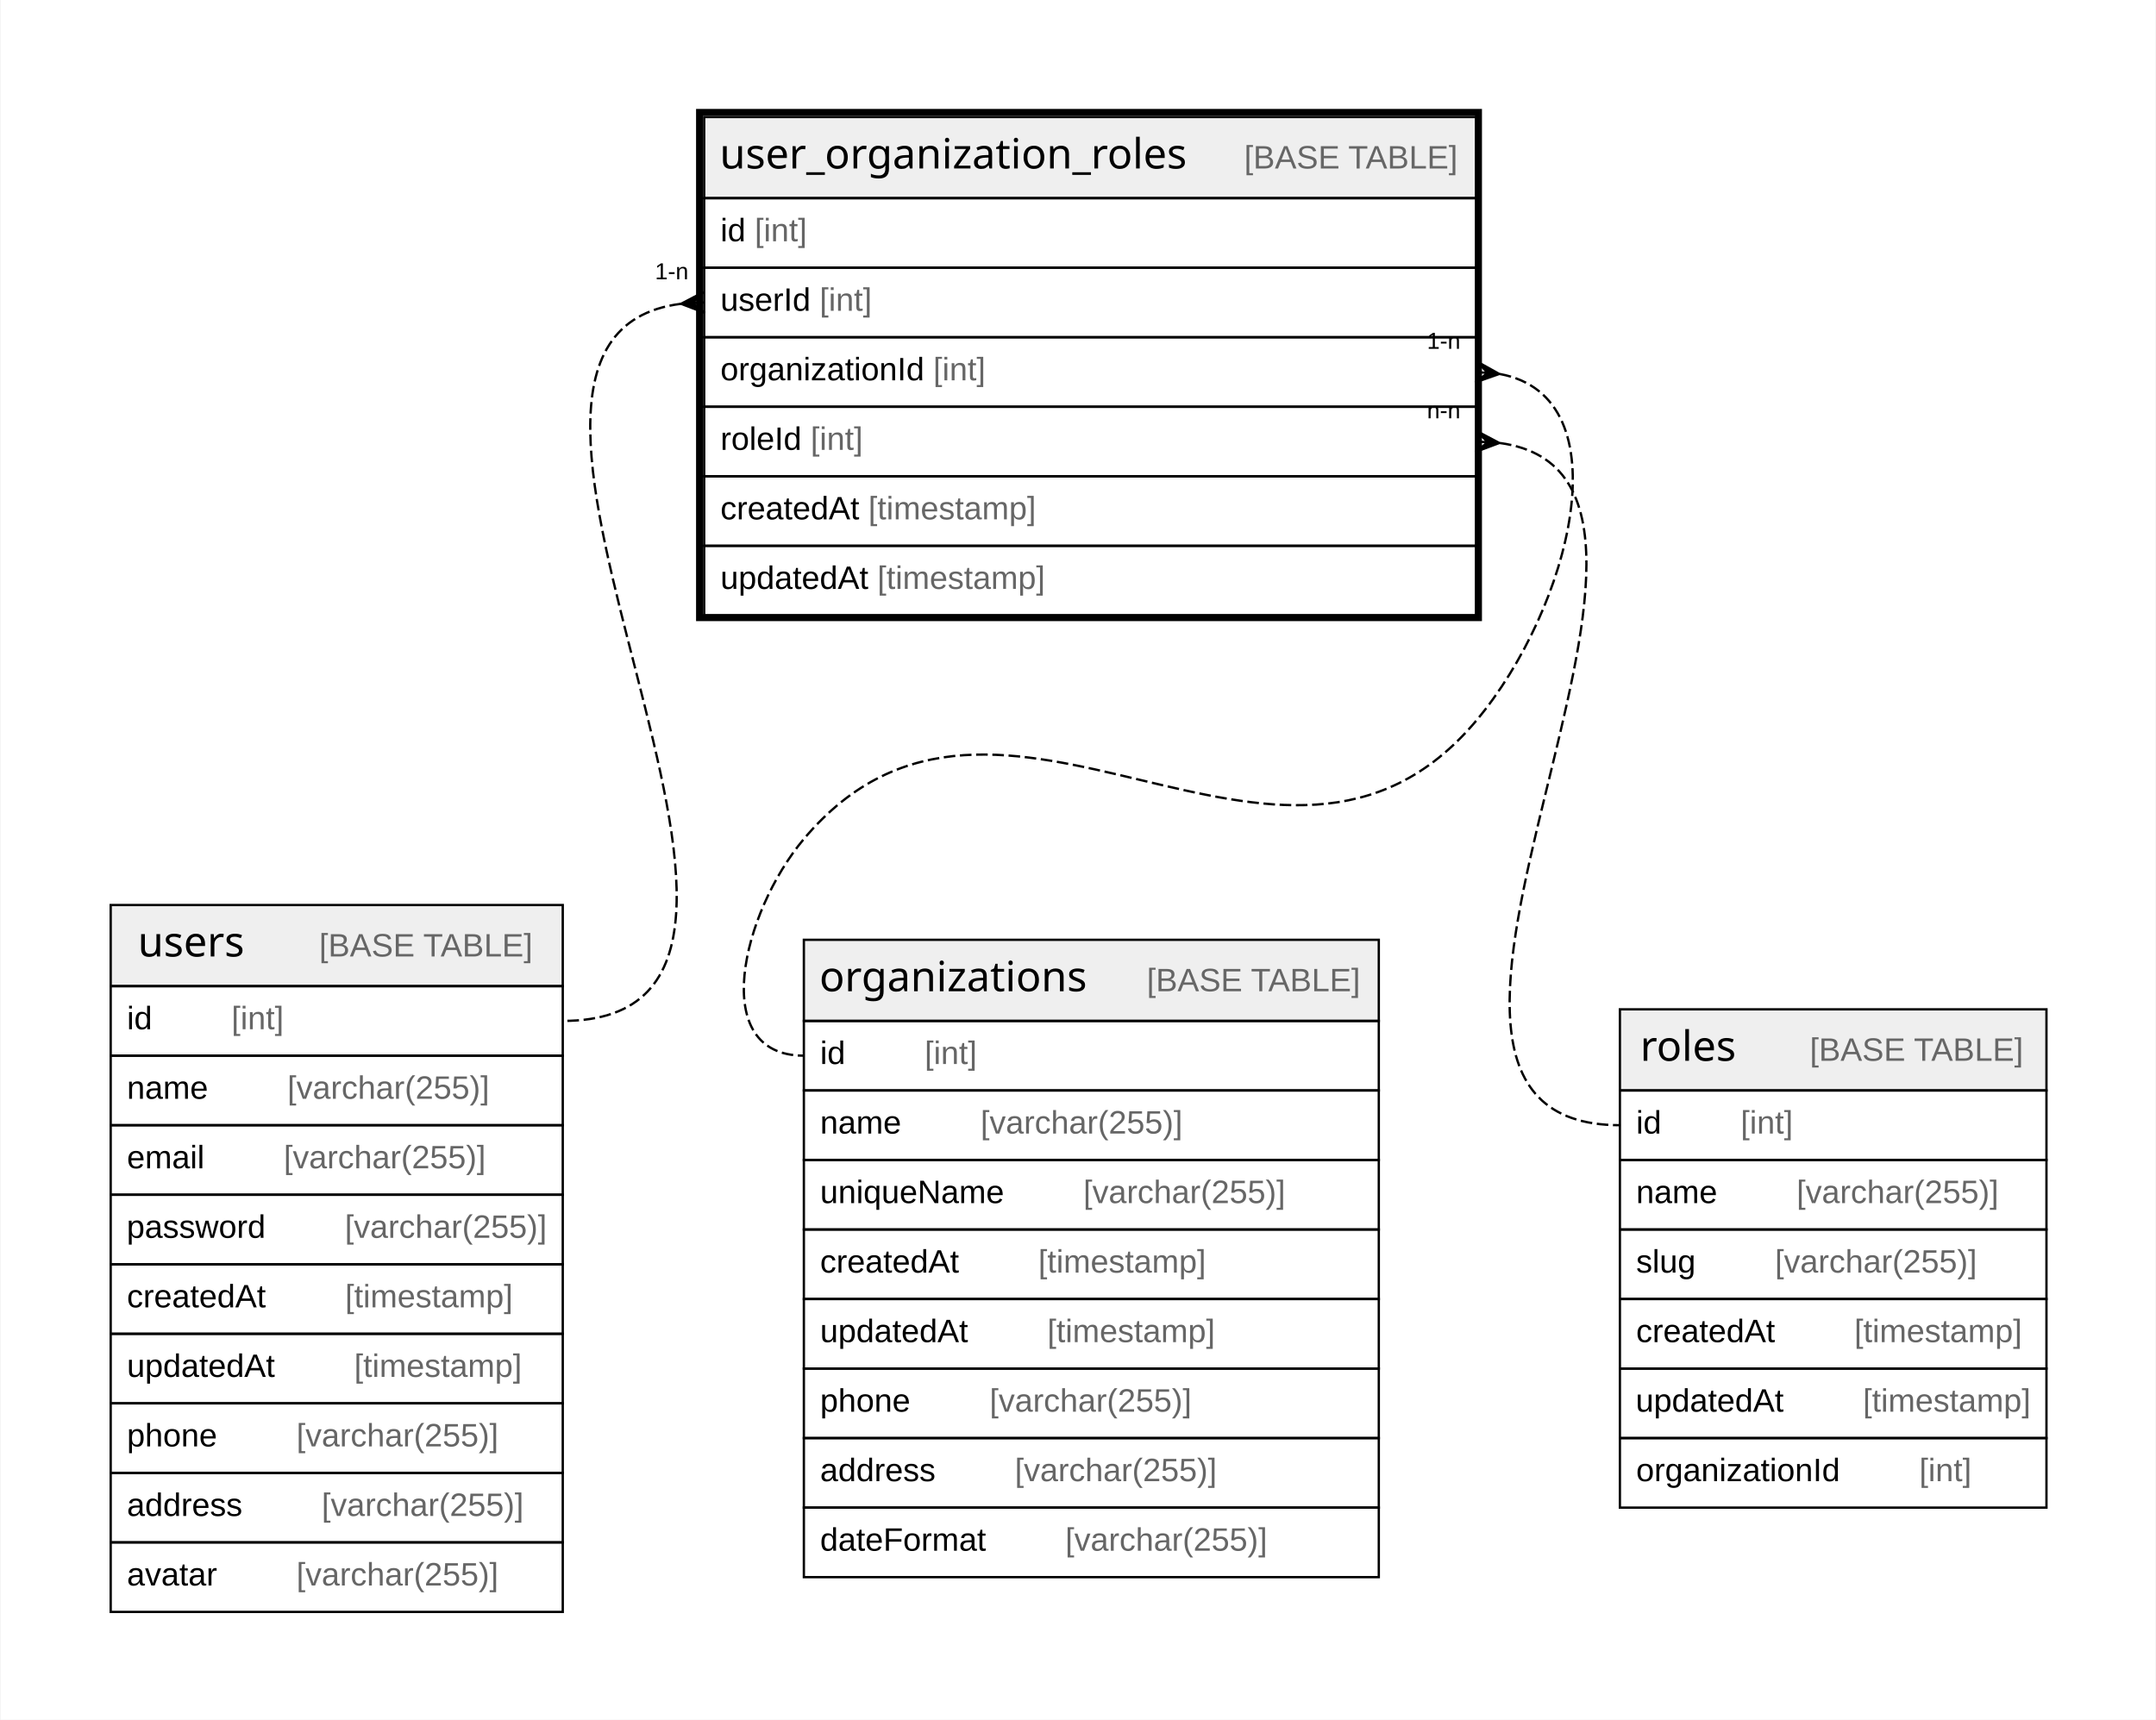
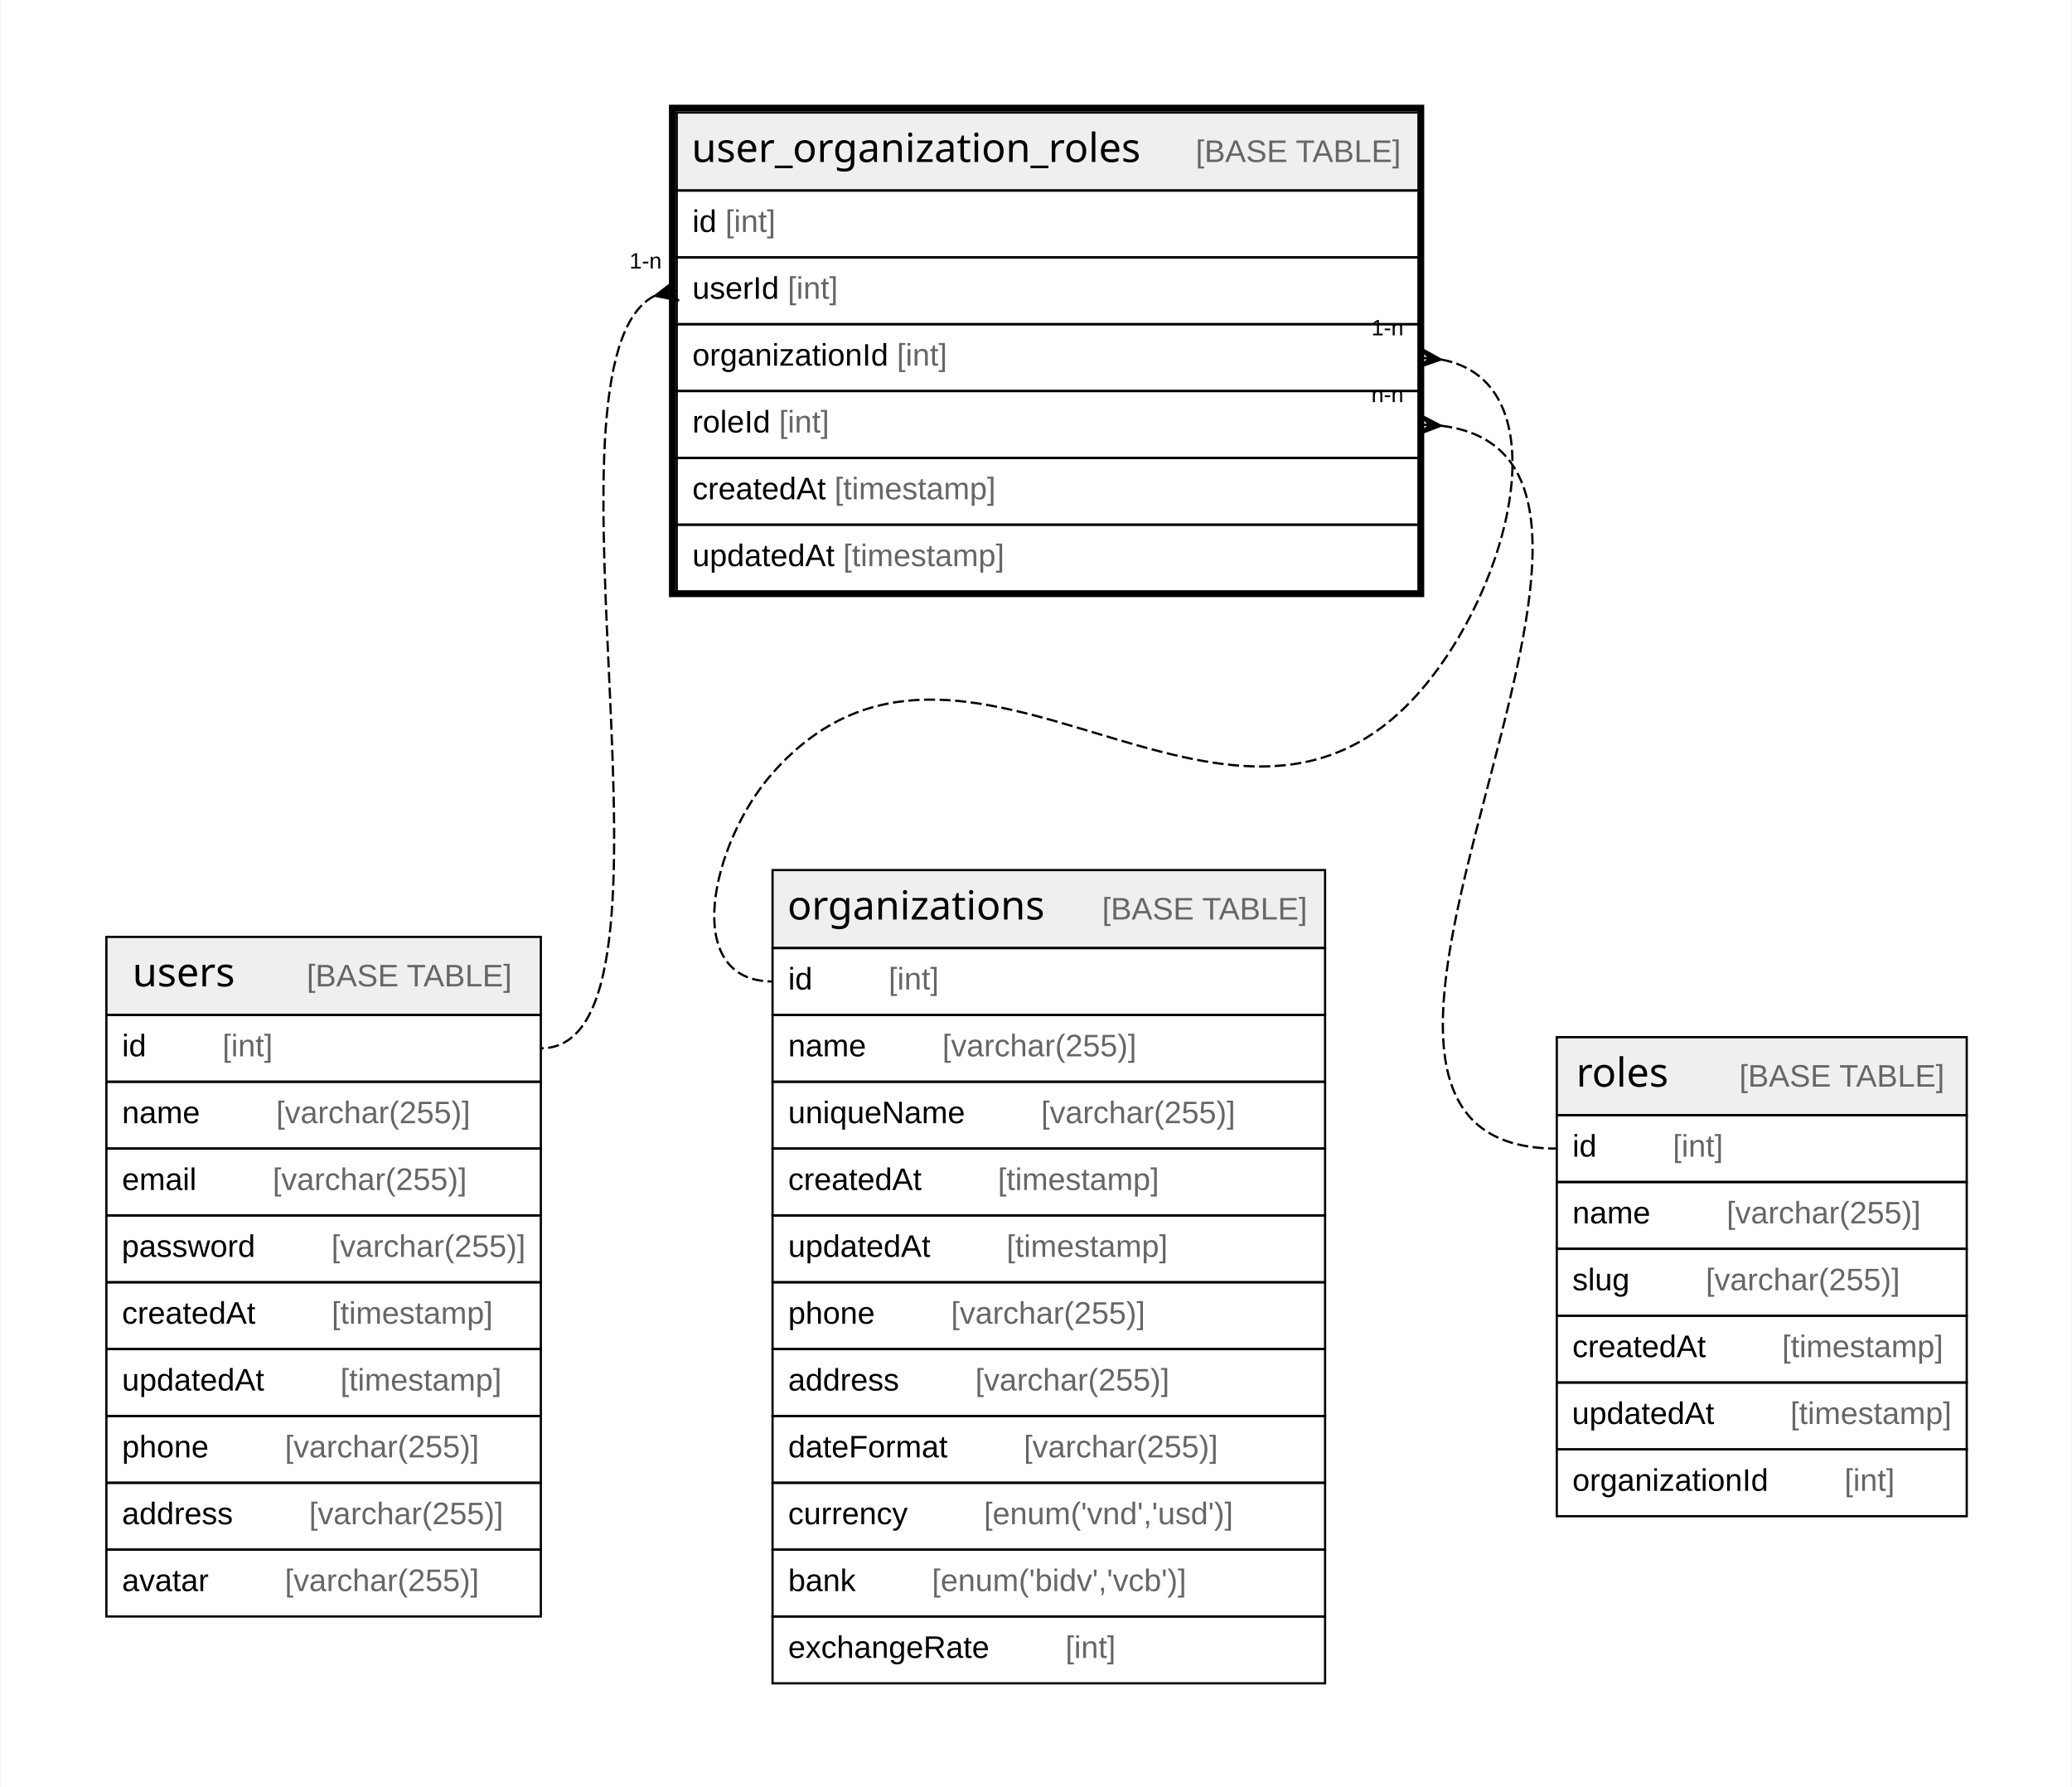
- <svg xmlns="http://www.w3.org/2000/svg" width="930pt" height="742pt" viewBox="0.00 0.00 929.50 742.00">
-   <g id="graph0" class="graph" transform="scale(1 1) rotate(0) translate(4 738)">
-     <polygon fill="#ffffff" stroke="transparent" points="-4,4 -4,-738 925.5,-738 925.5,4 -4,4" />
+ <svg xmlns="http://www.w3.org/2000/svg" width="930pt" height="802pt" viewBox="0.00 0.00 929.50 802.00">
+   <g id="graph0" class="graph" transform="scale(1 1) rotate(0) translate(4 798)">
+     <polygon fill="#ffffff" stroke="transparent" points="-4,4 -4,-798 925.5,-798 925.5,4 -4,4" />
    <g id="node1" class="node">
-       <polygon fill="#efefef" stroke="transparent" points="299.5,-652.5 299.5,-687.5 632.5,-687.5 632.5,-652.5 299.5,-652.5" />
-       <polygon fill="none" stroke="#000000" points="299.5,-652.5 299.5,-687.5 632.5,-687.5 632.5,-652.5 299.5,-652.5" />
-       <text text-anchor="start" x="306.195" y="-665.3" font-family="Arial Bold" font-size="18.00" fill="#000000">user_organization_roles</text>
-       <text text-anchor="start" x="498.237" y="-665.3" font-family="Arial" font-size="14.00" fill="#000000">    </text>
-       <text text-anchor="start" x="532.442" y="-665.3" font-family="Arial" font-size="14.00" fill="#666666">[BASE TABLE]</text>
+       <polygon fill="#efefef" stroke="transparent" points="299.5,-712.5 299.5,-747.5 632.5,-747.5 632.5,-712.5 299.5,-712.5" />
+       <polygon fill="none" stroke="#000000" points="299.5,-712.5 299.5,-747.5 632.5,-747.5 632.5,-712.5 299.5,-712.5" />
+       <text text-anchor="start" x="306.195" y="-725.3" font-family="Arial Bold" font-size="18.00" fill="#000000">user_organization_roles</text>
+       <text text-anchor="start" x="498.237" y="-725.3" font-family="Arial" font-size="14.00" fill="#000000">    </text>
+       <text text-anchor="start" x="532.442" y="-725.3" font-family="Arial" font-size="14.00" fill="#666666">[BASE TABLE]</text>
+       <polygon fill="none" stroke="#000000" points="299.5,-682.5 299.5,-712.5 632.5,-712.5 632.5,-682.5 299.5,-682.5" />
+       <text text-anchor="start" x="306.5" y="-693.9" font-family="Arial" font-size="14.00" fill="#000000">id </text>
+       <text text-anchor="start" x="321.28" y="-693.9" font-family="Arial" font-size="14.00" fill="#666666">[int]</text>
+       <polygon fill="none" stroke="#000000" points="299.5,-652.5 299.5,-682.5 632.5,-682.5 632.5,-652.5 299.5,-652.5" />
+       <text text-anchor="start" x="306.5" y="-663.9" font-family="Arial" font-size="14.00" fill="#000000">userId </text>
+       <text text-anchor="start" x="349.29" y="-663.9" font-family="Arial" font-size="14.00" fill="#666666">[int]</text>
      <polygon fill="none" stroke="#000000" points="299.5,-622.5 299.5,-652.5 632.5,-652.5 632.5,-622.5 299.5,-622.5" />
-       <text text-anchor="start" x="306.5" y="-633.9" font-family="Arial" font-size="14.00" fill="#000000">id </text>
-       <text text-anchor="start" x="321.28" y="-633.9" font-family="Arial" font-size="14.00" fill="#666666">[int]</text>
+       <text text-anchor="start" x="306.5" y="-633.9" font-family="Arial" font-size="14.00" fill="#000000">organizationId </text>
+       <text text-anchor="start" x="398.306" y="-633.9" font-family="Arial" font-size="14.00" fill="#666666">[int]</text>
      <polygon fill="none" stroke="#000000" points="299.5,-592.5 299.5,-622.5 632.5,-622.5 632.5,-592.5 299.5,-592.5" />
-       <text text-anchor="start" x="306.5" y="-603.9" font-family="Arial" font-size="14.00" fill="#000000">userId </text>
-       <text text-anchor="start" x="349.29" y="-603.9" font-family="Arial" font-size="14.00" fill="#666666">[int]</text>
+       <text text-anchor="start" x="306.5" y="-603.9" font-family="Arial" font-size="14.00" fill="#000000">roleId </text>
+       <text text-anchor="start" x="345.396" y="-603.9" font-family="Arial" font-size="14.00" fill="#666666">[int]</text>
      <polygon fill="none" stroke="#000000" points="299.5,-562.5 299.5,-592.5 632.5,-592.5 632.5,-562.5 299.5,-562.5" />
-       <text text-anchor="start" x="306.5" y="-573.9" font-family="Arial" font-size="14.00" fill="#000000">organizationId </text>
-       <text text-anchor="start" x="398.306" y="-573.9" font-family="Arial" font-size="14.00" fill="#666666">[int]</text>
+       <text text-anchor="start" x="306.5" y="-573.9" font-family="Arial" font-size="14.00" fill="#000000">createdAt </text>
+       <text text-anchor="start" x="370.299" y="-573.9" font-family="Arial" font-size="14.00" fill="#666666">[timestamp]</text>
      <polygon fill="none" stroke="#000000" points="299.5,-532.5 299.5,-562.5 632.5,-562.5 632.5,-532.5 299.5,-532.5" />
-       <text text-anchor="start" x="306.5" y="-543.9" font-family="Arial" font-size="14.00" fill="#000000">roleId </text>
-       <text text-anchor="start" x="345.396" y="-543.9" font-family="Arial" font-size="14.00" fill="#666666">[int]</text>
-       <polygon fill="none" stroke="#000000" points="299.5,-502.5 299.5,-532.5 632.5,-532.5 632.5,-502.5 299.5,-502.5" />
-       <text text-anchor="start" x="306.5" y="-513.9" font-family="Arial" font-size="14.00" fill="#000000">createdAt </text>
-       <text text-anchor="start" x="370.299" y="-513.9" font-family="Arial" font-size="14.00" fill="#666666">[timestamp]</text>
-       <polygon fill="none" stroke="#000000" points="299.5,-472.5 299.5,-502.5 632.5,-502.5 632.5,-472.5 299.5,-472.5" />
-       <text text-anchor="start" x="306.5" y="-483.9" font-family="Arial" font-size="14.00" fill="#000000">updatedAt </text>
-       <text text-anchor="start" x="374.204" y="-483.9" font-family="Arial" font-size="14.00" fill="#666666">[timestamp]</text>
-       <polygon fill="none" stroke="#000000" stroke-width="3" points="297.5,-471.5 297.5,-689.5 633.5,-689.5 633.5,-471.5 297.5,-471.5" />
+       <text text-anchor="start" x="306.5" y="-543.9" font-family="Arial" font-size="14.00" fill="#000000">updatedAt </text>
+       <text text-anchor="start" x="374.204" y="-543.9" font-family="Arial" font-size="14.00" fill="#666666">[timestamp]</text>
+       <polygon fill="none" stroke="#000000" stroke-width="3" points="297.5,-531.5 297.5,-749.5 633.5,-749.5 633.5,-531.5 297.5,-531.5" />
    </g>
    <g id="node2" class="node">
-       <polygon fill="#efefef" stroke="transparent" points="43.5,-312.5 43.5,-347.5 238.5,-347.5 238.5,-312.5 43.5,-312.5" />
-       <polygon fill="none" stroke="#000000" points="43.5,-312.5 43.5,-347.5 238.5,-347.5 238.5,-312.5 43.5,-312.5" />
-       <text text-anchor="start" x="55.214" y="-325.3" font-family="Arial Bold" font-size="18.00" fill="#000000">users</text>
-       <text text-anchor="start" x="99.218" y="-325.3" font-family="Arial" font-size="14.00" fill="#000000">    </text>
-       <text text-anchor="start" x="133.423" y="-325.3" font-family="Arial" font-size="14.00" fill="#666666">[BASE TABLE]</text>
+       <polygon fill="#efefef" stroke="transparent" points="43.5,-342.5 43.5,-377.5 238.5,-377.5 238.5,-342.5 43.5,-342.5" />
+       <polygon fill="none" stroke="#000000" points="43.5,-342.5 43.5,-377.5 238.5,-377.5 238.5,-342.5 43.5,-342.5" />
+       <text text-anchor="start" x="55.214" y="-355.3" font-family="Arial Bold" font-size="18.00" fill="#000000">users</text>
+       <text text-anchor="start" x="99.218" y="-355.3" font-family="Arial" font-size="14.00" fill="#000000">    </text>
+       <text text-anchor="start" x="133.423" y="-355.3" font-family="Arial" font-size="14.00" fill="#666666">[BASE TABLE]</text>
+       <polygon fill="none" stroke="#000000" points="43.5,-312.5 43.5,-342.5 238.5,-342.5 238.5,-312.5 43.5,-312.5" />
+       <text text-anchor="start" x="50.5" y="-323.9" font-family="Arial" font-size="14.00" fill="#000000">id    </text>
+       <text text-anchor="start" x="95.594" y="-323.9" font-family="Arial" font-size="14.00" fill="#666666">[int]</text>
      <polygon fill="none" stroke="#000000" points="43.5,-282.5 43.5,-312.5 238.5,-312.5 238.5,-282.5 43.5,-282.5" />
-       <text text-anchor="start" x="50.5" y="-293.9" font-family="Arial" font-size="14.00" fill="#000000">id    </text>
-       <text text-anchor="start" x="95.594" y="-293.9" font-family="Arial" font-size="14.00" fill="#666666">[int]</text>
+       <text text-anchor="start" x="50.5" y="-293.9" font-family="Arial" font-size="14.00" fill="#000000">name    </text>
+       <text text-anchor="start" x="119.713" y="-293.9" font-family="Arial" font-size="14.00" fill="#666666">[varchar(255)]</text>
      <polygon fill="none" stroke="#000000" points="43.5,-252.5 43.5,-282.5 238.5,-282.5 238.5,-252.5 43.5,-252.5" />
-       <text text-anchor="start" x="50.5" y="-263.9" font-family="Arial" font-size="14.00" fill="#000000">name    </text>
-       <text text-anchor="start" x="119.713" y="-263.9" font-family="Arial" font-size="14.00" fill="#666666">[varchar(255)]</text>
+       <text text-anchor="start" x="50.5" y="-263.9" font-family="Arial" font-size="14.00" fill="#000000">email    </text>
+       <text text-anchor="start" x="118.144" y="-263.9" font-family="Arial" font-size="14.00" fill="#666666">[varchar(255)]</text>
      <polygon fill="none" stroke="#000000" points="43.5,-222.5 43.5,-252.5 238.5,-252.5 238.5,-222.5 43.5,-222.5" />
-       <text text-anchor="start" x="50.5" y="-233.9" font-family="Arial" font-size="14.00" fill="#000000">email    </text>
-       <text text-anchor="start" x="118.144" y="-233.9" font-family="Arial" font-size="14.00" fill="#666666">[varchar(255)]</text>
+       <text text-anchor="start" x="50.389" y="-233.9" font-family="Arial" font-size="14.00" fill="#000000">password    </text>
+       <text text-anchor="start" x="144.492" y="-233.9" font-family="Arial" font-size="14.00" fill="#666666">[varchar(255)]</text>
      <polygon fill="none" stroke="#000000" points="43.5,-192.5 43.5,-222.5 238.5,-222.5 238.5,-192.5 43.5,-192.5" />
-       <text text-anchor="start" x="50.389" y="-203.9" font-family="Arial" font-size="14.00" fill="#000000">password    </text>
-       <text text-anchor="start" x="144.492" y="-203.9" font-family="Arial" font-size="14.00" fill="#666666">[varchar(255)]</text>
+       <text text-anchor="start" x="50.5" y="-203.9" font-family="Arial" font-size="14.00" fill="#000000">createdAt    </text>
+       <text text-anchor="start" x="144.614" y="-203.9" font-family="Arial" font-size="14.00" fill="#666666">[timestamp]</text>
      <polygon fill="none" stroke="#000000" points="43.5,-162.5 43.5,-192.5 238.5,-192.5 238.5,-162.5 43.5,-162.5" />
-       <text text-anchor="start" x="50.5" y="-173.9" font-family="Arial" font-size="14.00" fill="#000000">createdAt    </text>
-       <text text-anchor="start" x="144.614" y="-173.9" font-family="Arial" font-size="14.00" fill="#666666">[timestamp]</text>
+       <text text-anchor="start" x="50.5" y="-173.9" font-family="Arial" font-size="14.00" fill="#000000">updatedAt    </text>
+       <text text-anchor="start" x="148.518" y="-173.9" font-family="Arial" font-size="14.00" fill="#666666">[timestamp]</text>
      <polygon fill="none" stroke="#000000" points="43.5,-132.5 43.5,-162.5 238.5,-162.5 238.5,-132.5 43.5,-132.5" />
-       <text text-anchor="start" x="50.5" y="-143.9" font-family="Arial" font-size="14.00" fill="#000000">updatedAt    </text>
-       <text text-anchor="start" x="148.518" y="-143.9" font-family="Arial" font-size="14.00" fill="#666666">[timestamp]</text>
+       <text text-anchor="start" x="50.5" y="-143.9" font-family="Arial" font-size="14.00" fill="#000000">phone    </text>
+       <text text-anchor="start" x="123.618" y="-143.9" font-family="Arial" font-size="14.00" fill="#666666">[varchar(255)]</text>
      <polygon fill="none" stroke="#000000" points="43.5,-102.5 43.5,-132.5 238.5,-132.5 238.5,-102.5 43.5,-102.5" />
-       <text text-anchor="start" x="50.5" y="-113.9" font-family="Arial" font-size="14.00" fill="#000000">phone    </text>
-       <text text-anchor="start" x="123.618" y="-113.9" font-family="Arial" font-size="14.00" fill="#666666">[varchar(255)]</text>
+       <text text-anchor="start" x="50.5" y="-113.9" font-family="Arial" font-size="14.00" fill="#000000">address    </text>
+       <text text-anchor="start" x="134.496" y="-113.9" font-family="Arial" font-size="14.00" fill="#666666">[varchar(255)]</text>
      <polygon fill="none" stroke="#000000" points="43.5,-72.5 43.5,-102.5 238.5,-102.5 238.5,-72.5 43.5,-72.5" />
-       <text text-anchor="start" x="50.5" y="-83.9" font-family="Arial" font-size="14.00" fill="#000000">address    </text>
-       <text text-anchor="start" x="134.496" y="-83.9" font-family="Arial" font-size="14.00" fill="#666666">[varchar(255)]</text>
-       <polygon fill="none" stroke="#000000" points="43.5,-42.5 43.5,-72.5 238.5,-72.5 238.5,-42.5 43.5,-42.5" />
-       <text text-anchor="start" x="50.5" y="-53.9" font-family="Arial" font-size="14.00" fill="#000000">avatar    </text>
-       <text text-anchor="start" x="123.604" y="-53.9" font-family="Arial" font-size="14.00" fill="#666666">[varchar(255)]</text>
+       <text text-anchor="start" x="50.5" y="-83.9" font-family="Arial" font-size="14.00" fill="#000000">avatar    </text>
+       <text text-anchor="start" x="123.604" y="-83.9" font-family="Arial" font-size="14.00" fill="#666666">[varchar(255)]</text>
    </g>
    <g id="edge1" class="edge">
-       <path fill="none" stroke="#000000" stroke-dasharray="5,2" d="M289.489,-606.911C170.012,-591.958 375.354,-297.5 238.5,-297.5" />
-       <polygon fill="#000000" stroke="#000000" points="289.517,-606.912 299.236,-611.992 294.509,-607.206 299.5,-607.5 299.5,-607.5 299.5,-607.5 294.509,-607.206 299.764,-603.008 289.517,-606.912 289.517,-606.912" />
-       <text text-anchor="start" x="278.276" y="-617.5" font-family="Arial" font-size="10.00" fill="#000000">1-n</text>
+       <path fill="none" stroke="#000000" stroke-dasharray="5,2" d="M289.427,-665.147C231.37,-635.107 311.514,-327.5 238.5,-327.5" />
+       <polygon fill="#000000" stroke="#000000" points="289.762,-665.226 298.476,-671.882 294.631,-666.363 299.5,-667.5 299.5,-667.5 299.5,-667.5 294.631,-666.363 300.524,-663.118 289.762,-665.226 289.762,-665.226" />
+       <text text-anchor="start" x="278.276" y="-677.5" font-family="Arial" font-size="10.00" fill="#000000">1-n</text>
    </g>
    <g id="node3" class="node">
-       <polygon fill="#efefef" stroke="transparent" points="342.5,-297.5 342.5,-332.5 590.5,-332.5 590.5,-297.5 342.5,-297.5" />
-       <polygon fill="none" stroke="#000000" points="342.5,-297.5 342.5,-332.5 590.5,-332.5 590.5,-297.5 342.5,-297.5" />
-       <text text-anchor="start" x="349.203" y="-310.3" font-family="Arial Bold" font-size="18.00" fill="#000000">organizations</text>
-       <text text-anchor="start" x="456.229" y="-310.3" font-family="Arial" font-size="14.00" fill="#000000">    </text>
-       <text text-anchor="start" x="490.434" y="-310.3" font-family="Arial" font-size="14.00" fill="#666666">[BASE TABLE]</text>
-       <polygon fill="none" stroke="#000000" points="342.5,-267.5 342.5,-297.5 590.5,-297.5 590.5,-267.5 342.5,-267.5" />
-       <text text-anchor="start" x="349.5" y="-278.9" font-family="Arial" font-size="14.00" fill="#000000">id    </text>
-       <text text-anchor="start" x="394.594" y="-278.9" font-family="Arial" font-size="14.00" fill="#666666">[int]</text>
-       <polygon fill="none" stroke="#000000" points="342.5,-237.5 342.5,-267.5 590.5,-267.5 590.5,-237.5 342.5,-237.5" />
-       <text text-anchor="start" x="349.5" y="-248.9" font-family="Arial" font-size="14.00" fill="#000000">name    </text>
-       <text text-anchor="start" x="418.713" y="-248.9" font-family="Arial" font-size="14.00" fill="#666666">[varchar(255)]</text>
-       <polygon fill="none" stroke="#000000" points="342.5,-207.5 342.5,-237.5 590.5,-237.5 590.5,-207.5 342.5,-207.5" />
-       <text text-anchor="start" x="349.5" y="-218.9" font-family="Arial" font-size="14.00" fill="#000000">uniqueName    </text>
-       <text text-anchor="start" x="463.057" y="-218.9" font-family="Arial" font-size="14.00" fill="#666666">[varchar(255)]</text>
-       <polygon fill="none" stroke="#000000" points="342.5,-177.5 342.5,-207.5 590.5,-207.5 590.5,-177.5 342.5,-177.5" />
-       <text text-anchor="start" x="349.5" y="-188.9" font-family="Arial" font-size="14.00" fill="#000000">createdAt    </text>
-       <text text-anchor="start" x="443.614" y="-188.9" font-family="Arial" font-size="14.00" fill="#666666">[timestamp]</text>
-       <polygon fill="none" stroke="#000000" points="342.5,-147.5 342.5,-177.5 590.5,-177.5 590.5,-147.5 342.5,-147.5" />
-       <text text-anchor="start" x="349.5" y="-158.9" font-family="Arial" font-size="14.00" fill="#000000">updatedAt    </text>
-       <text text-anchor="start" x="447.518" y="-158.9" font-family="Arial" font-size="14.00" fill="#666666">[timestamp]</text>
-       <polygon fill="none" stroke="#000000" points="342.5,-117.5 342.5,-147.5 590.5,-147.5 590.5,-117.5 342.5,-117.5" />
-       <text text-anchor="start" x="349.5" y="-128.9" font-family="Arial" font-size="14.00" fill="#000000">phone    </text>
-       <text text-anchor="start" x="422.618" y="-128.9" font-family="Arial" font-size="14.00" fill="#666666">[varchar(255)]</text>
-       <polygon fill="none" stroke="#000000" points="342.5,-87.5 342.5,-117.5 590.5,-117.5 590.5,-87.5 342.5,-87.5" />
-       <text text-anchor="start" x="349.5" y="-98.9" font-family="Arial" font-size="14.00" fill="#000000">address    </text>
-       <text text-anchor="start" x="433.496" y="-98.9" font-family="Arial" font-size="14.00" fill="#666666">[varchar(255)]</text>
-       <polygon fill="none" stroke="#000000" points="342.5,-57.5 342.5,-87.5 590.5,-87.5 590.5,-57.5 342.5,-57.5" />
-       <text text-anchor="start" x="349.5" y="-68.9" font-family="Arial" font-size="14.00" fill="#000000">dateFormat    </text>
-       <text text-anchor="start" x="455.273" y="-68.9" font-family="Arial" font-size="14.00" fill="#666666">[varchar(255)]</text>
+       <polygon fill="#efefef" stroke="transparent" points="342.5,-372.5 342.5,-407.5 590.5,-407.5 590.5,-372.5 342.5,-372.5" />
+       <polygon fill="none" stroke="#000000" points="342.5,-372.5 342.5,-407.5 590.5,-407.5 590.5,-372.5 342.5,-372.5" />
+       <text text-anchor="start" x="349.203" y="-385.3" font-family="Arial Bold" font-size="18.00" fill="#000000">organizations</text>
+       <text text-anchor="start" x="456.229" y="-385.3" font-family="Arial" font-size="14.00" fill="#000000">    </text>
+       <text text-anchor="start" x="490.434" y="-385.3" font-family="Arial" font-size="14.00" fill="#666666">[BASE TABLE]</text>
+       <polygon fill="none" stroke="#000000" points="342.5,-342.5 342.5,-372.5 590.5,-372.5 590.5,-342.5 342.5,-342.5" />
+       <text text-anchor="start" x="349.5" y="-353.9" font-family="Arial" font-size="14.00" fill="#000000">id    </text>
+       <text text-anchor="start" x="394.594" y="-353.9" font-family="Arial" font-size="14.00" fill="#666666">[int]</text>
+       <polygon fill="none" stroke="#000000" points="342.5,-312.5 342.5,-342.5 590.5,-342.5 590.5,-312.5 342.5,-312.5" />
+       <text text-anchor="start" x="349.5" y="-323.9" font-family="Arial" font-size="14.00" fill="#000000">name    </text>
+       <text text-anchor="start" x="418.713" y="-323.9" font-family="Arial" font-size="14.00" fill="#666666">[varchar(255)]</text>
+       <polygon fill="none" stroke="#000000" points="342.5,-282.5 342.5,-312.5 590.5,-312.5 590.5,-282.5 342.5,-282.5" />
+       <text text-anchor="start" x="349.5" y="-293.9" font-family="Arial" font-size="14.00" fill="#000000">uniqueName    </text>
+       <text text-anchor="start" x="463.057" y="-293.9" font-family="Arial" font-size="14.00" fill="#666666">[varchar(255)]</text>
+       <polygon fill="none" stroke="#000000" points="342.5,-252.5 342.5,-282.5 590.5,-282.5 590.5,-252.5 342.5,-252.5" />
+       <text text-anchor="start" x="349.5" y="-263.9" font-family="Arial" font-size="14.00" fill="#000000">createdAt    </text>
+       <text text-anchor="start" x="443.614" y="-263.9" font-family="Arial" font-size="14.00" fill="#666666">[timestamp]</text>
+       <polygon fill="none" stroke="#000000" points="342.5,-222.5 342.5,-252.5 590.5,-252.5 590.5,-222.5 342.5,-222.5" />
+       <text text-anchor="start" x="349.5" y="-233.9" font-family="Arial" font-size="14.00" fill="#000000">updatedAt    </text>
+       <text text-anchor="start" x="447.518" y="-233.9" font-family="Arial" font-size="14.00" fill="#666666">[timestamp]</text>
+       <polygon fill="none" stroke="#000000" points="342.5,-192.5 342.5,-222.5 590.5,-222.5 590.5,-192.5 342.5,-192.5" />
+       <text text-anchor="start" x="349.5" y="-203.9" font-family="Arial" font-size="14.00" fill="#000000">phone    </text>
+       <text text-anchor="start" x="422.618" y="-203.9" font-family="Arial" font-size="14.00" fill="#666666">[varchar(255)]</text>
+       <polygon fill="none" stroke="#000000" points="342.5,-162.5 342.5,-192.5 590.5,-192.5 590.5,-162.5 342.5,-162.5" />
+       <text text-anchor="start" x="349.5" y="-173.9" font-family="Arial" font-size="14.00" fill="#000000">address    </text>
+       <text text-anchor="start" x="433.496" y="-173.9" font-family="Arial" font-size="14.00" fill="#666666">[varchar(255)]</text>
+       <polygon fill="none" stroke="#000000" points="342.5,-132.5 342.5,-162.5 590.5,-162.5 590.5,-132.5 342.5,-132.5" />
+       <text text-anchor="start" x="349.5" y="-143.9" font-family="Arial" font-size="14.00" fill="#000000">dateFormat    </text>
+       <text text-anchor="start" x="455.273" y="-143.9" font-family="Arial" font-size="14.00" fill="#666666">[varchar(255)]</text>
+       <polygon fill="none" stroke="#000000" points="342.5,-102.5 342.5,-132.5 590.5,-132.5 590.5,-102.5 342.5,-102.5" />
+       <text text-anchor="start" x="349.5" y="-113.9" font-family="Arial" font-size="14.00" fill="#000000">currency    </text>
+       <text text-anchor="start" x="437.374" y="-113.9" font-family="Arial" font-size="14.00" fill="#666666">[enum('vnd','usd')]</text>
+       <polygon fill="none" stroke="#000000" points="342.5,-72.5 342.5,-102.5 590.5,-102.5 590.5,-72.5 342.5,-72.5" />
+       <text text-anchor="start" x="349.5" y="-83.9" font-family="Arial" font-size="14.00" fill="#000000">bank    </text>
+       <text text-anchor="start" x="414.053" y="-83.9" font-family="Arial" font-size="14.00" fill="#666666">[enum('bidv','vcb')]</text>
+       <polygon fill="none" stroke="#000000" points="342.5,-42.5 342.5,-72.5 590.5,-72.5 590.5,-42.5 342.5,-42.5" />
+       <text text-anchor="start" x="349.5" y="-53.9" font-family="Arial" font-size="14.00" fill="#000000">exchangeRate    </text>
+       <text text-anchor="start" x="473.963" y="-53.9" font-family="Arial" font-size="14.00" fill="#666666">[int]</text>
    </g>
    <g id="edge2" class="edge">
-       <path fill="none" stroke="#000000" stroke-dasharray="5,2" d="M642.671,-576.633C696.72,-566.786 673.155,-475.428 632.5,-427 548.358,-326.769 426.642,-476.231 342.5,-376 315.781,-344.173 300.944,-282.5 342.5,-282.5" />
-       <polygon fill="#000000" stroke="#000000" points="642.464,-576.651 632.118,-573.016 637.482,-577.076 632.5,-577.5 632.5,-577.5 632.5,-577.5 637.482,-577.076 632.882,-581.984 642.464,-576.651 642.464,-576.651" />
-       <text text-anchor="start" x="611.277" y="-587.5" font-family="Arial" font-size="10.00" fill="#000000">1-n</text>
+       <path fill="none" stroke="#000000" stroke-dasharray="5,2" d="M642.682,-636.624C696.852,-626.672 674.366,-534.385 632.5,-487 546.505,-389.67 428.495,-548.33 342.5,-451 314.985,-419.858 300.944,-357.5 342.5,-357.5" />
+       <polygon fill="#000000" stroke="#000000" points="642.463,-636.643 632.114,-633.017 637.482,-637.071 632.5,-637.5 632.5,-637.5 632.5,-637.5 637.482,-637.071 632.886,-641.983 642.463,-636.643 642.463,-636.643" />
+       <text text-anchor="start" x="611.277" y="-647.5" font-family="Arial" font-size="10.00" fill="#000000">1-n</text>
    </g>
    <g id="node4" class="node">
-       <polygon fill="#efefef" stroke="transparent" points="694.5,-267.5 694.5,-302.5 878.5,-302.5 878.5,-267.5 694.5,-267.5" />
-       <polygon fill="none" stroke="#000000" points="694.5,-267.5 694.5,-302.5 878.5,-302.5 878.5,-267.5 694.5,-267.5" />
-       <text text-anchor="start" x="703.217" y="-280.3" font-family="Arial Bold" font-size="18.00" fill="#000000">roles</text>
-       <text text-anchor="start" x="742.215" y="-280.3" font-family="Arial" font-size="14.00" fill="#000000">    </text>
-       <text text-anchor="start" x="776.42" y="-280.3" font-family="Arial" font-size="14.00" fill="#666666">[BASE TABLE]</text>
+       <polygon fill="#efefef" stroke="transparent" points="694.5,-297.5 694.5,-332.5 878.5,-332.5 878.5,-297.5 694.5,-297.5" />
+       <polygon fill="none" stroke="#000000" points="694.5,-297.5 694.5,-332.5 878.5,-332.5 878.5,-297.5 694.5,-297.5" />
+       <text text-anchor="start" x="703.217" y="-310.3" font-family="Arial Bold" font-size="18.00" fill="#000000">roles</text>
+       <text text-anchor="start" x="742.215" y="-310.3" font-family="Arial" font-size="14.00" fill="#000000">    </text>
+       <text text-anchor="start" x="776.42" y="-310.3" font-family="Arial" font-size="14.00" fill="#666666">[BASE TABLE]</text>
+       <polygon fill="none" stroke="#000000" points="694.5,-267.5 694.5,-297.5 878.5,-297.5 878.5,-267.5 694.5,-267.5" />
+       <text text-anchor="start" x="701.5" y="-278.9" font-family="Arial" font-size="14.00" fill="#000000">id    </text>
+       <text text-anchor="start" x="746.594" y="-278.9" font-family="Arial" font-size="14.00" fill="#666666">[int]</text>
      <polygon fill="none" stroke="#000000" points="694.5,-237.5 694.5,-267.5 878.5,-267.5 878.5,-237.5 694.5,-237.5" />
-       <text text-anchor="start" x="701.5" y="-248.9" font-family="Arial" font-size="14.00" fill="#000000">id    </text>
-       <text text-anchor="start" x="746.594" y="-248.9" font-family="Arial" font-size="14.00" fill="#666666">[int]</text>
+       <text text-anchor="start" x="701.5" y="-248.9" font-family="Arial" font-size="14.00" fill="#000000">name    </text>
+       <text text-anchor="start" x="770.713" y="-248.9" font-family="Arial" font-size="14.00" fill="#666666">[varchar(255)]</text>
      <polygon fill="none" stroke="#000000" points="694.5,-207.5 694.5,-237.5 878.5,-237.5 878.5,-207.5 694.5,-207.5" />
-       <text text-anchor="start" x="701.5" y="-218.9" font-family="Arial" font-size="14.00" fill="#000000">name    </text>
-       <text text-anchor="start" x="770.713" y="-218.9" font-family="Arial" font-size="14.00" fill="#666666">[varchar(255)]</text>
+       <text text-anchor="start" x="701.5" y="-218.9" font-family="Arial" font-size="14.00" fill="#000000">slug    </text>
+       <text text-anchor="start" x="761.377" y="-218.9" font-family="Arial" font-size="14.00" fill="#666666">[varchar(255)]</text>
      <polygon fill="none" stroke="#000000" points="694.5,-177.5 694.5,-207.5 878.5,-207.5 878.5,-177.5 694.5,-177.5" />
-       <text text-anchor="start" x="701.5" y="-188.9" font-family="Arial" font-size="14.00" fill="#000000">slug    </text>
-       <text text-anchor="start" x="761.377" y="-188.9" font-family="Arial" font-size="14.00" fill="#666666">[varchar(255)]</text>
+       <text text-anchor="start" x="701.5" y="-188.9" font-family="Arial" font-size="14.00" fill="#000000">createdAt    </text>
+       <text text-anchor="start" x="795.614" y="-188.9" font-family="Arial" font-size="14.00" fill="#666666">[timestamp]</text>
      <polygon fill="none" stroke="#000000" points="694.5,-147.5 694.5,-177.5 878.5,-177.5 878.5,-147.5 694.5,-147.5" />
-       <text text-anchor="start" x="701.5" y="-158.9" font-family="Arial" font-size="14.00" fill="#000000">createdAt    </text>
-       <text text-anchor="start" x="795.614" y="-158.9" font-family="Arial" font-size="14.00" fill="#666666">[timestamp]</text>
+       <text text-anchor="start" x="701.322" y="-158.9" font-family="Arial" font-size="14.00" fill="#000000">updatedAt    </text>
+       <text text-anchor="start" x="799.34" y="-158.9" font-family="Arial" font-size="14.00" fill="#666666">[timestamp]</text>
      <polygon fill="none" stroke="#000000" points="694.5,-117.5 694.5,-147.5 878.5,-147.5 878.5,-117.5 694.5,-117.5" />
-       <text text-anchor="start" x="701.322" y="-128.9" font-family="Arial" font-size="14.00" fill="#000000">updatedAt    </text>
-       <text text-anchor="start" x="799.34" y="-128.9" font-family="Arial" font-size="14.00" fill="#666666">[timestamp]</text>
-       <polygon fill="none" stroke="#000000" points="694.5,-87.5 694.5,-117.5 878.5,-117.5 878.5,-87.5 694.5,-87.5" />
-       <text text-anchor="start" x="701.5" y="-98.9" font-family="Arial" font-size="14.00" fill="#000000">organizationId    </text>
-       <text text-anchor="start" x="823.621" y="-98.9" font-family="Arial" font-size="14.00" fill="#666666">[int]</text>
+       <text text-anchor="start" x="701.5" y="-128.9" font-family="Arial" font-size="14.00" fill="#000000">organizationId    </text>
+       <text text-anchor="start" x="823.621" y="-128.9" font-family="Arial" font-size="14.00" fill="#666666">[int]</text>
    </g>
    <g id="edge3" class="edge">
-       <path fill="none" stroke="#000000" stroke-dasharray="5,2" d="M642.742,-546.85C755.467,-531.588 564.188,-252.5 694.5,-252.5" />
-       <polygon fill="#000000" stroke="#000000" points="642.48,-546.867 632.215,-543.009 637.49,-547.183 632.5,-547.5 632.5,-547.5 632.5,-547.5 637.49,-547.183 632.785,-551.991 642.48,-546.867 642.48,-546.867" />
-       <text text-anchor="start" x="611.277" y="-557.5" font-family="Arial" font-size="10.00" fill="#000000">n-n</text>
+       <path fill="none" stroke="#000000" stroke-dasharray="5,2" d="M642.603,-606.928C768.442,-591.825 551.041,-282.5 694.5,-282.5" />
+       <polygon fill="#000000" stroke="#000000" points="642.484,-606.935 632.246,-603.007 637.492,-607.217 632.5,-607.5 632.5,-607.5 632.5,-607.5 637.492,-607.217 632.754,-611.993 642.484,-606.935 642.484,-606.935" />
+       <text text-anchor="start" x="611.277" y="-617.5" font-family="Arial" font-size="10.00" fill="#000000">n-n</text>
    </g>
  </g>
</svg>
